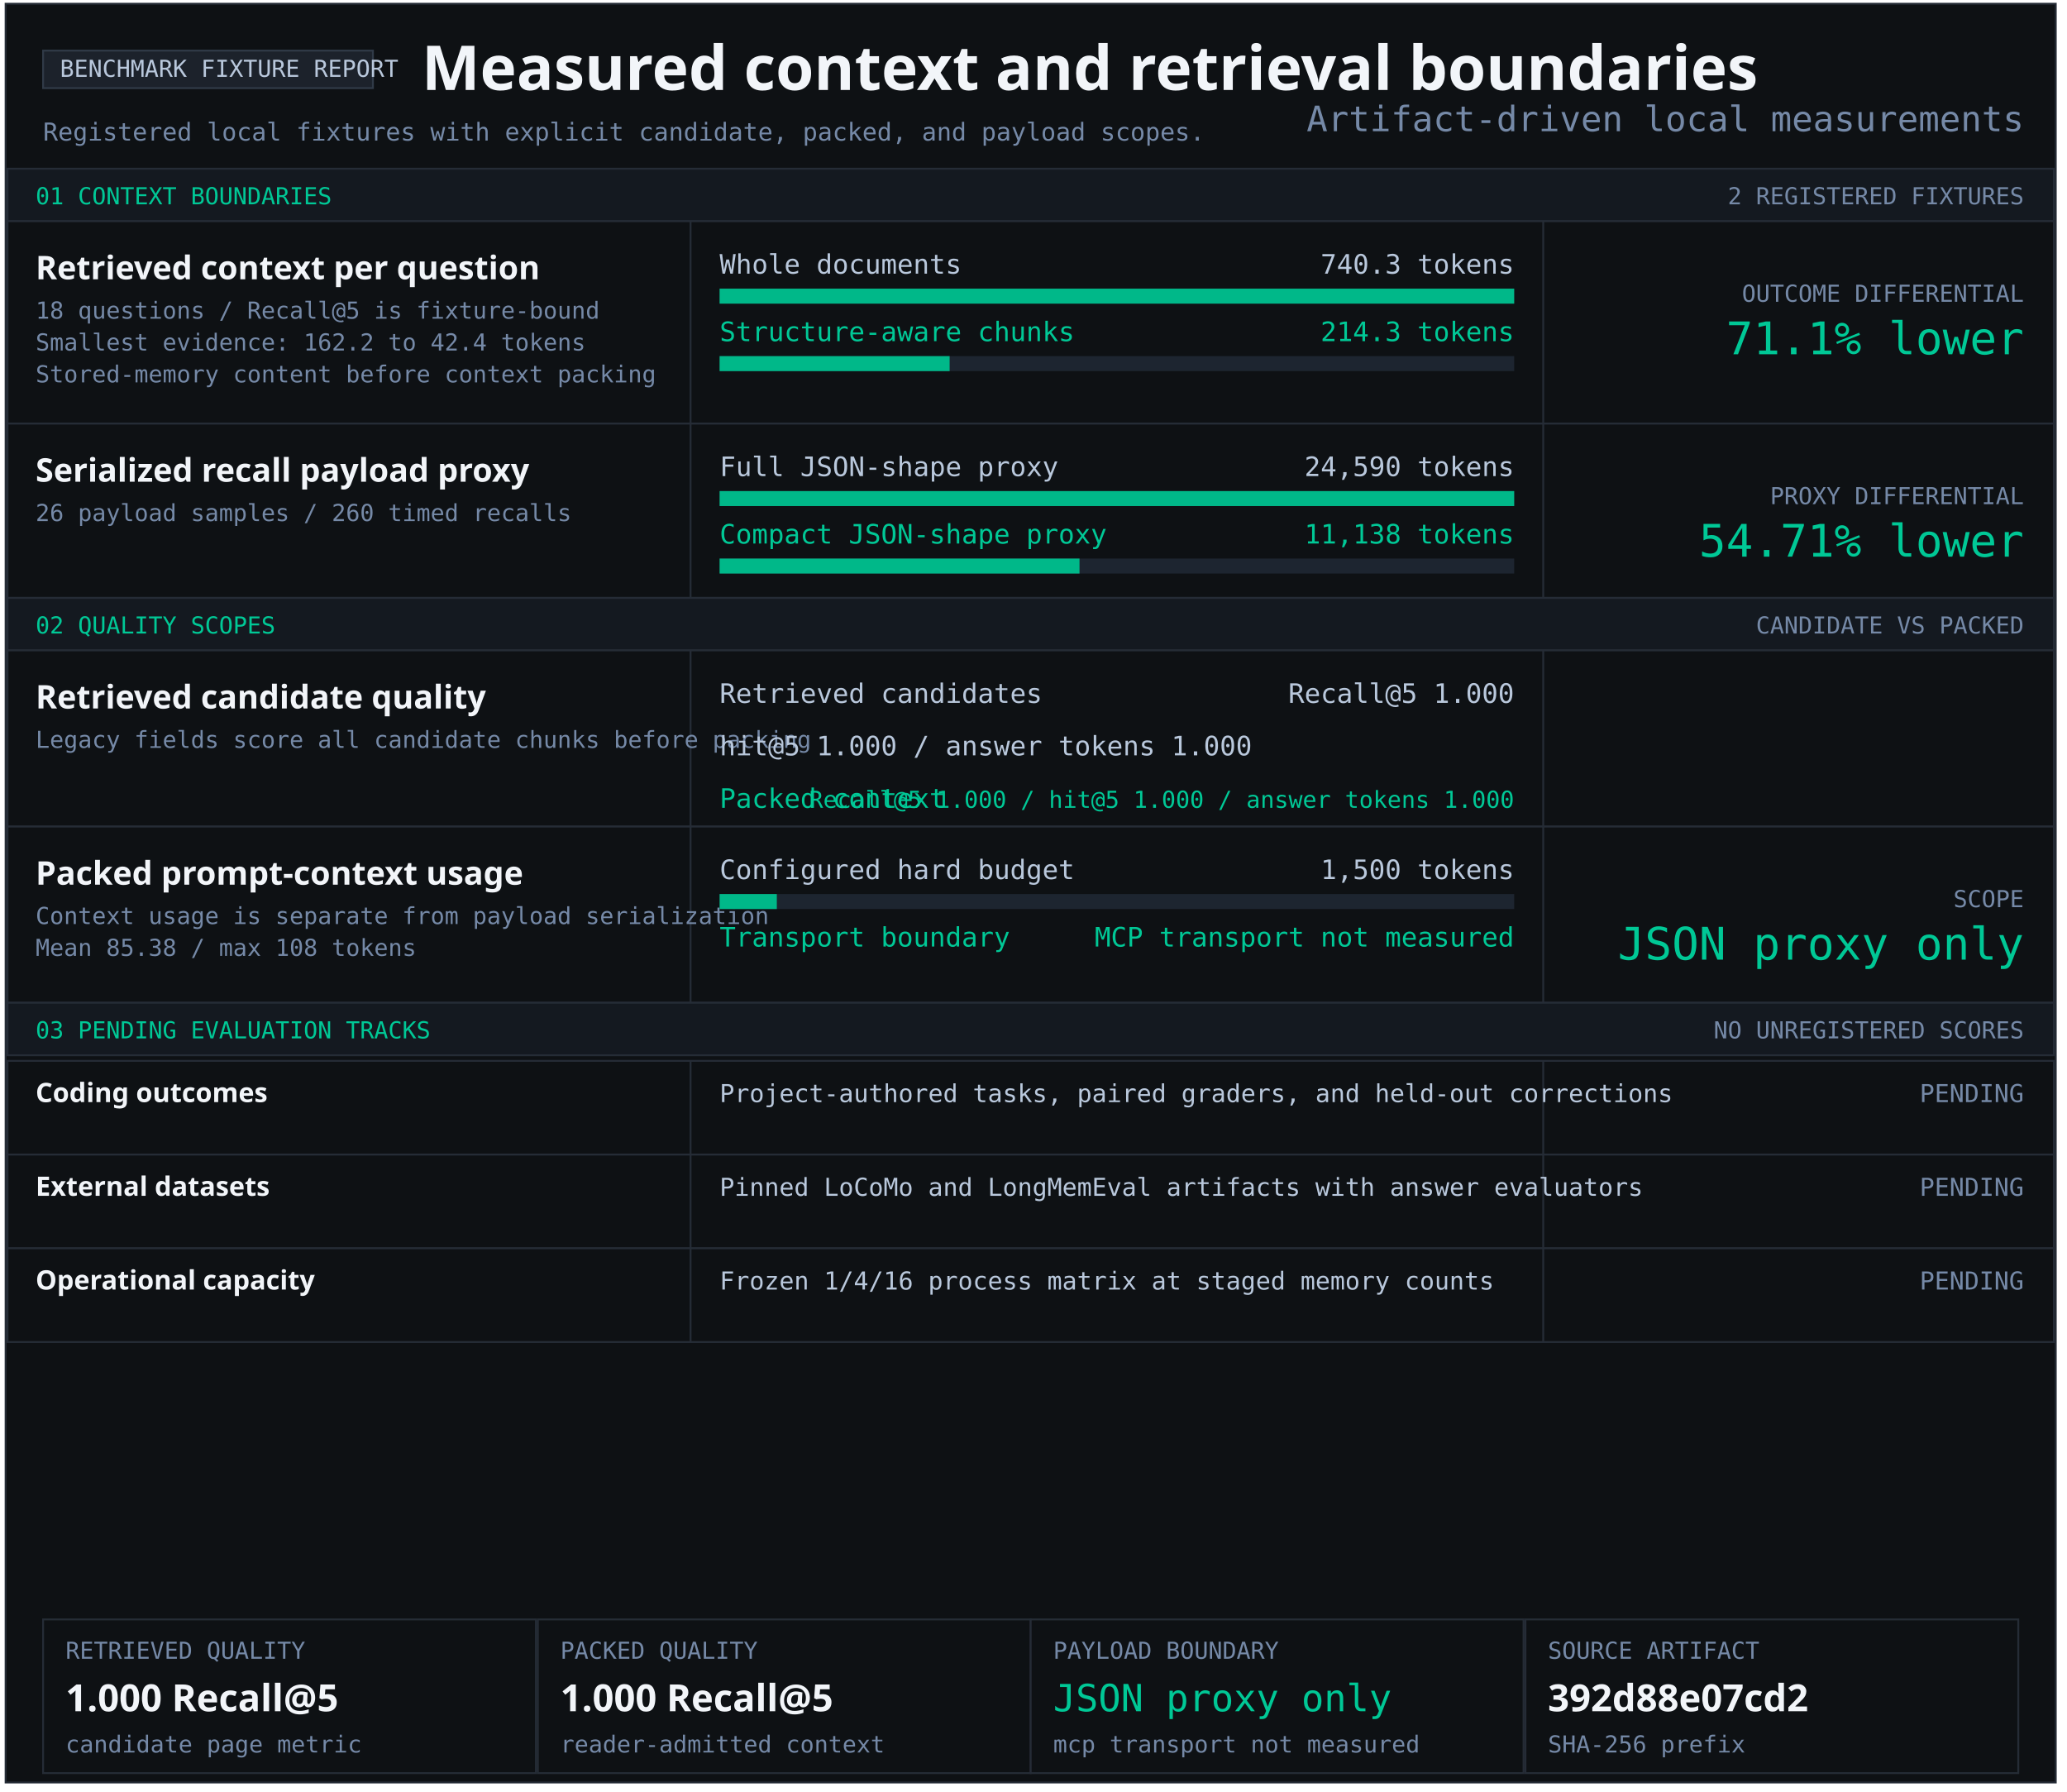
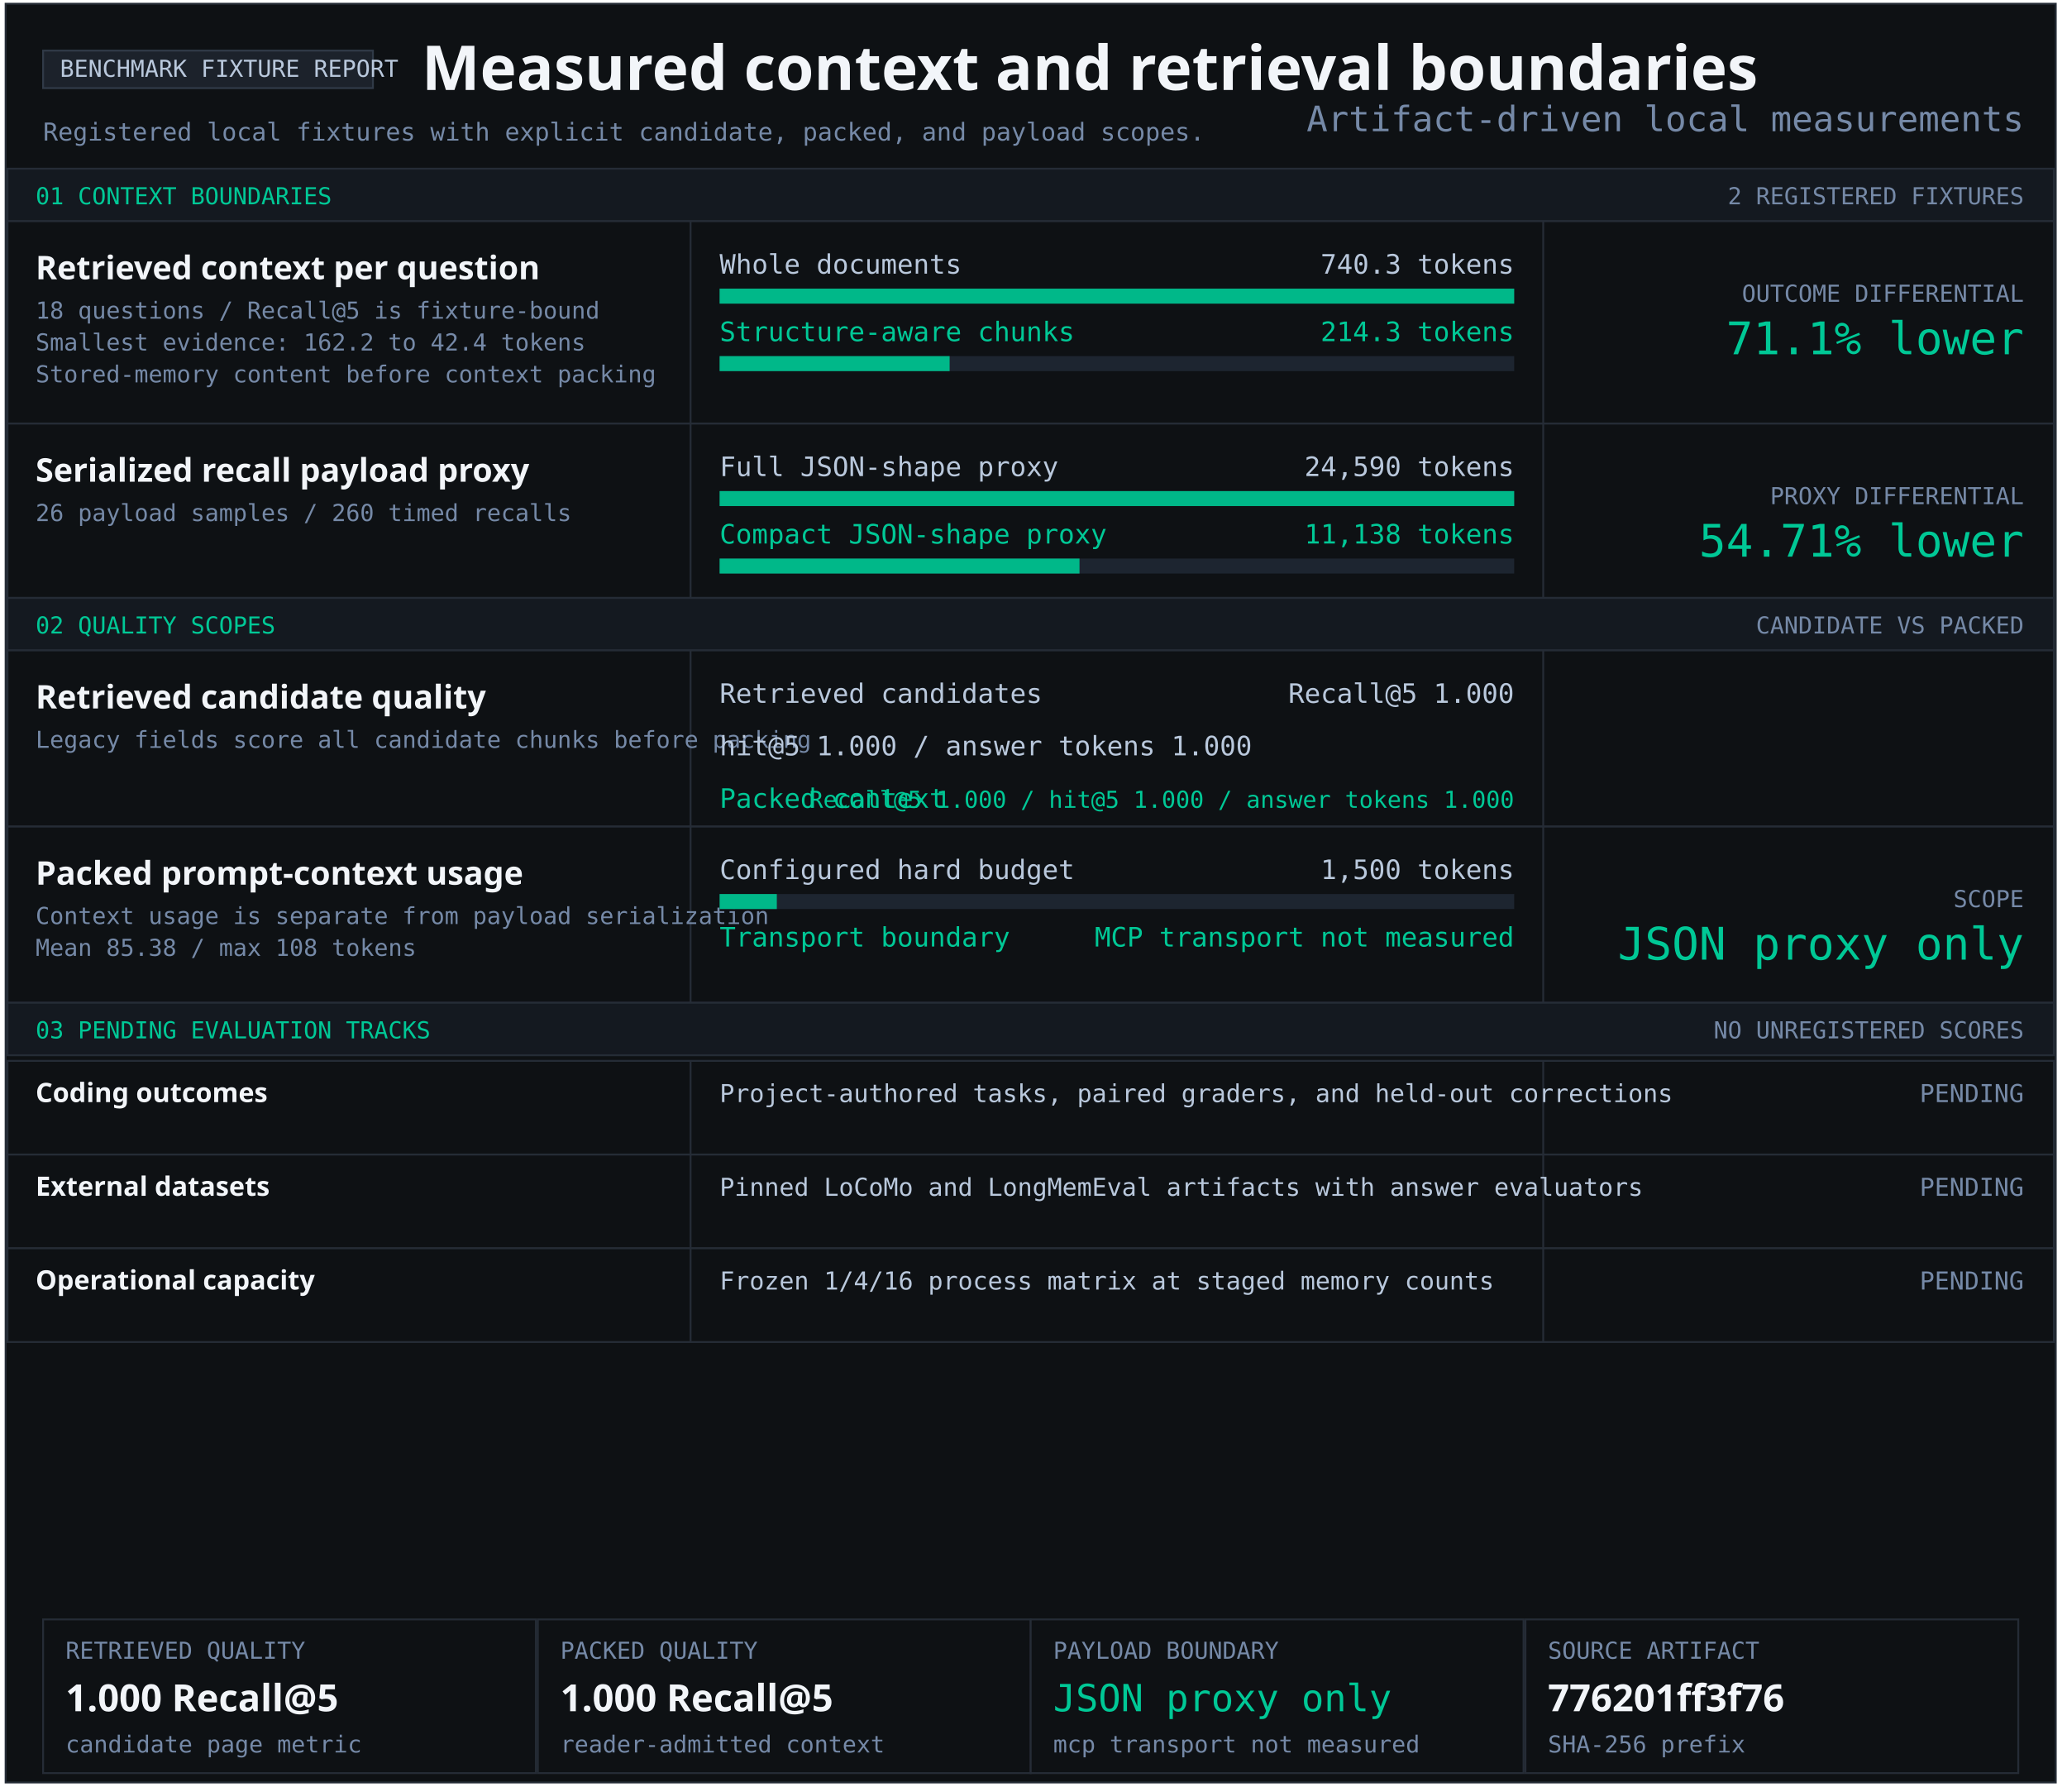
<svg xmlns="http://www.w3.org/2000/svg" width="1103" height="956" viewBox="0 0 1103 956" role="img" aria-labelledby="title desc">
  <style>text{font-family:Consolas,monospace;fill:#b9c8dc} .heading{font-family:Segoe UI,sans-serif;font-weight:700;fill:#f2f5f9} .green{fill:#00c896}.muted{fill:#7589a7}</style>
  <rect x="3" y="2" width="1094" height="949" fill="#0e1114" stroke="#252c36" />
  <rect x="23" y="27" width="176" height="20" fill="#1c222b" stroke="#303a47" />
  <text x="32" y="41" font-size="12.5" text-anchor="start">BENCHMARK FIXTURE REPORT</text>
  <text x="225" y="48" font-size="33" class="heading" text-anchor="start">Measured context and retrieval boundaries</text>
  <text x="23" y="75" font-size="13.2" class="muted" text-anchor="start">Registered local fixtures with explicit candidate, packed, and payload scopes.</text>
  <rect x="4" y="90" width="1092" height="28" fill="#141920" stroke="#252c36" />
  <text x="19" y="109" font-size="12.5" class="green" text-anchor="start">01 CONTEXT BOUNDARIES</text>
  <text x="1080" y="109" font-size="12.5" class="muted" text-anchor="end">2 REGISTERED FIXTURES</text>
  <rect x="4" y="118" width="1092" height="108" fill="#0e1114" stroke="#252c36" />
  <rect x="368" y="118" width="1" height="108" fill="#252c36" />
  <rect x="823" y="118" width="1" height="108" fill="#252c36" />
  <g aria-label="Structure-aware chunking; 740.3 to 214.3 tokens">
    <text x="19" y="149" font-size="17.4" class="heading" text-anchor="start">Retrieved context per question</text>
    <text x="19" y="170" font-size="12.5" class="muted" text-anchor="start">18 questions / Recall@5 is fixture-bound</text>
    <text x="19" y="187" font-size="12.5" class="muted" text-anchor="start">Smallest evidence: 162.2 to 42.4 tokens</text>
    <text x="19" y="204" font-size="12.5" class="muted" text-anchor="start">Stored-memory content before context packing</text>
    <text x="384" y="146" font-size="14.3" text-anchor="start">Whole documents</text>
    <text x="808" y="146" font-size="14.3" text-anchor="end">740.3 tokens</text>
    <rect x="384" y="154" width="424" height="8" fill="#1d2530" />
    <rect x="384" y="154" width="424.00" height="8" fill="#00b889" />
    <text x="384" y="182" font-size="14.3" class="green" text-anchor="start">Structure-aware chunks</text>
    <text x="808" y="182" font-size="14.3" class="green" text-anchor="end">214.3 tokens</text>
    <rect x="384" y="190" width="424" height="8" fill="#1d2530" />
    <rect x="384" y="190" width="122.74" height="8" fill="#00b889" />
    <text x="1080" y="161" font-size="12.5" class="muted" text-anchor="end">OUTCOME DIFFERENTIAL</text>
    <text x="1080" y="189" font-size="24" class="green" text-anchor="end">71.1% lower</text>
  </g>
  <rect x="4" y="226" width="1092" height="93" fill="#0e1114" stroke="#252c36" />
  <rect x="368" y="226" width="1" height="93" fill="#252c36" />
  <rect x="823" y="226" width="1" height="93" fill="#252c36" />
  <g aria-label="Serialized JSON-shape payload proxy; 24,590 full; 11,138 compact">
    <text x="19" y="257" font-size="17.4" class="heading" text-anchor="start">Serialized recall payload proxy</text>
    <text x="19" y="278" font-size="12.5" class="muted" text-anchor="start">26 payload samples / 260 timed recalls</text>
    <text x="384" y="254" font-size="14.3" text-anchor="start">Full JSON-shape proxy</text>
    <text x="808" y="254" font-size="14.3" text-anchor="end">24,590 tokens</text>
    <rect x="384" y="262" width="424" height="8" fill="#1d2530" />
    <rect x="384" y="262" width="424.00" height="8" fill="#00b889" />
    <text x="384" y="290" font-size="14.3" class="green" text-anchor="start">Compact JSON-shape proxy</text>
    <text x="808" y="290" font-size="14.3" class="green" text-anchor="end">11,138 tokens</text>
    <rect x="384" y="298" width="424" height="8" fill="#1d2530" />
    <rect x="384" y="298" width="192.05" height="8" fill="#00b889" />
    <text x="1080" y="269" font-size="12.5" class="muted" text-anchor="end">PROXY DIFFERENTIAL</text>
    <text x="1080" y="297" font-size="24" class="green" text-anchor="end">54.71% lower</text>
  </g>
  <rect x="4" y="319" width="1092" height="28" fill="#141920" stroke="#252c36" />
  <text x="19" y="338" font-size="12.5" class="green" text-anchor="start">02 QUALITY SCOPES</text>
  <text x="1080" y="338" font-size="12.5" class="muted" text-anchor="end">CANDIDATE VS PACKED</text>
  <rect x="4" y="347" width="1092" height="94" fill="#0e1114" stroke="#252c36" />
  <rect x="368" y="347" width="1" height="94" fill="#252c36" />
  <rect x="823" y="347" width="1" height="94" fill="#252c36" />
  <g aria-label="Retrieved candidate quality and packed context quality">
    <text x="19" y="378" font-size="17.4" class="heading" text-anchor="start">Retrieved candidate quality</text>
    <text x="19" y="399" font-size="12.5" class="muted" text-anchor="start">Legacy fields score all candidate chunks before packing</text>
    <text x="384" y="375" font-size="14.3" text-anchor="start">Retrieved candidates</text>
    <text x="808" y="375" font-size="14.3" text-anchor="end">Recall@5 1.000</text>
    <text x="384" y="403" font-size="14.3" text-anchor="start">hit@5 1.000 / answer tokens 1.000</text>
    <text x="384" y="431" font-size="14.3" class="green" text-anchor="start">Packed context</text>
    <text x="808" y="431" font-size="12.5" class="green" text-anchor="end">Recall@5 1.000 / hit@5 1.000 / answer tokens 1.000</text>
  </g>
  <rect x="4" y="441" width="1092" height="94" fill="#0e1114" stroke="#252c36" />
  <rect x="368" y="441" width="1" height="94" fill="#252c36" />
  <rect x="823" y="441" width="1" height="94" fill="#252c36" />
  <text x="19" y="472" font-size="17.4" class="heading" text-anchor="start">Packed prompt-context usage</text>
  <text x="19" y="493" font-size="12.5" class="muted" text-anchor="start">Context usage is separate from payload serialization</text>
  <text x="19" y="510" font-size="12.5" class="muted" text-anchor="start">Mean 85.38 / max 108 tokens</text>
  <text x="384" y="469" font-size="14.3" text-anchor="start">Configured hard budget</text>
  <text x="808" y="469" font-size="14.3" text-anchor="end">1,500 tokens</text>
  <rect x="384" y="477" width="424" height="8" fill="#1d2530" />
  <rect x="384" y="477" width="30.53" height="8" fill="#00b889" />
  <text x="384" y="505" font-size="14.3" class="green" text-anchor="start">Transport boundary</text>
  <text x="808" y="505" font-size="14.3" class="green" text-anchor="end">MCP transport not measured</text>
  <text x="1080" y="484" font-size="12.5" class="muted" text-anchor="end">SCOPE</text>
  <text x="1080" y="512" font-size="24" class="green" text-anchor="end">JSON proxy only</text>
  <rect x="4" y="535" width="1092" height="28" fill="#141920" stroke="#252c36" />
  <text x="19" y="554" font-size="12.5" class="green" text-anchor="start">03 PENDING EVALUATION TRACKS</text>
  <text x="1080" y="554" font-size="12.5" class="muted" text-anchor="end">NO UNREGISTERED SCORES</text>
  <rect x="4" y="566" width="1092" height="50" fill="#0e1114" stroke="#252c36" />
  <rect x="368" y="566" width="1" height="50" fill="#252c36" />
  <rect x="823" y="566" width="1" height="50" fill="#252c36" />
  <text x="19" y="588" font-size="14.3" class="heading" text-anchor="start">Coding outcomes</text>
  <text x="384" y="588" font-size="13.2" text-anchor="start">Project-authored tasks, paired graders, and held-out corrections</text>
  <text x="1080" y="588" font-size="13.2" class="muted" text-anchor="end">PENDING</text>
  <rect x="4" y="616" width="1092" height="50" fill="#0e1114" stroke="#252c36" />
  <rect x="368" y="616" width="1" height="50" fill="#252c36" />
  <rect x="823" y="616" width="1" height="50" fill="#252c36" />
  <text x="19" y="638" font-size="14.3" class="heading" text-anchor="start">External datasets</text>
  <text x="384" y="638" font-size="13.2" text-anchor="start">Pinned LoCoMo and LongMemEval artifacts with answer evaluators</text>
  <text x="1080" y="638" font-size="13.2" class="muted" text-anchor="end">PENDING</text>
  <rect x="4" y="666" width="1092" height="50" fill="#0e1114" stroke="#252c36" />
  <rect x="368" y="666" width="1" height="50" fill="#252c36" />
  <rect x="823" y="666" width="1" height="50" fill="#252c36" />
  <text x="19" y="688" font-size="14.3" class="heading" text-anchor="start">Operational capacity</text>
  <text x="384" y="688" font-size="13.2" text-anchor="start">Frozen 1/4/16 process matrix at staged memory counts</text>
  <text x="1080" y="688" font-size="13.2" class="muted" text-anchor="end">PENDING</text>
  <rect x="23" y="864" width="263" height="82" fill="#0e1114" stroke="#252c36" />
  <text x="35" y="885" font-size="12.5" class="muted" text-anchor="start">RETRIEVED QUALITY</text>
  <text x="35" y="913" font-size="20" class="heading" text-anchor="start">1.000 Recall@5</text>
  <text x="35" y="935" font-size="12.5" class="muted" text-anchor="start">candidate page metric</text>
  <rect x="287" y="864" width="263" height="82" fill="#0e1114" stroke="#252c36" />
  <text x="299" y="885" font-size="12.5" class="muted" text-anchor="start">PACKED QUALITY</text>
  <text x="299" y="913" font-size="20" class="heading" text-anchor="start">1.000 Recall@5</text>
  <text x="299" y="935" font-size="12.5" class="muted" text-anchor="start">reader-admitted context</text>
  <rect x="550" y="864" width="263" height="82" fill="#0e1114" stroke="#252c36" />
  <text x="562" y="885" font-size="12.5" class="muted" text-anchor="start">PAYLOAD BOUNDARY</text>
  <text x="562" y="913" font-size="20" class="green" text-anchor="start">JSON proxy only</text>
  <text x="562" y="935" font-size="12.5" class="muted" text-anchor="start">mcp transport not measured</text>
  <rect x="814" y="864" width="263" height="82" fill="#0e1114" stroke="#252c36" />
  <text x="826" y="885" font-size="12.5" class="muted" text-anchor="start">SOURCE ARTIFACT</text>
-   <text x="826" y="913" font-size="20" class="heading" text-anchor="start">392d88e07cd2</text>
+   <text x="826" y="913" font-size="20" class="heading" text-anchor="start">776201ff3f76</text>
  <text x="826" y="935" font-size="12.5" class="muted" text-anchor="start">SHA-256 prefix</text>
  <text x="1080" y="70" font-size="18.7" class="muted" text-anchor="end">Artifact-driven local measurements</text>
</svg>
